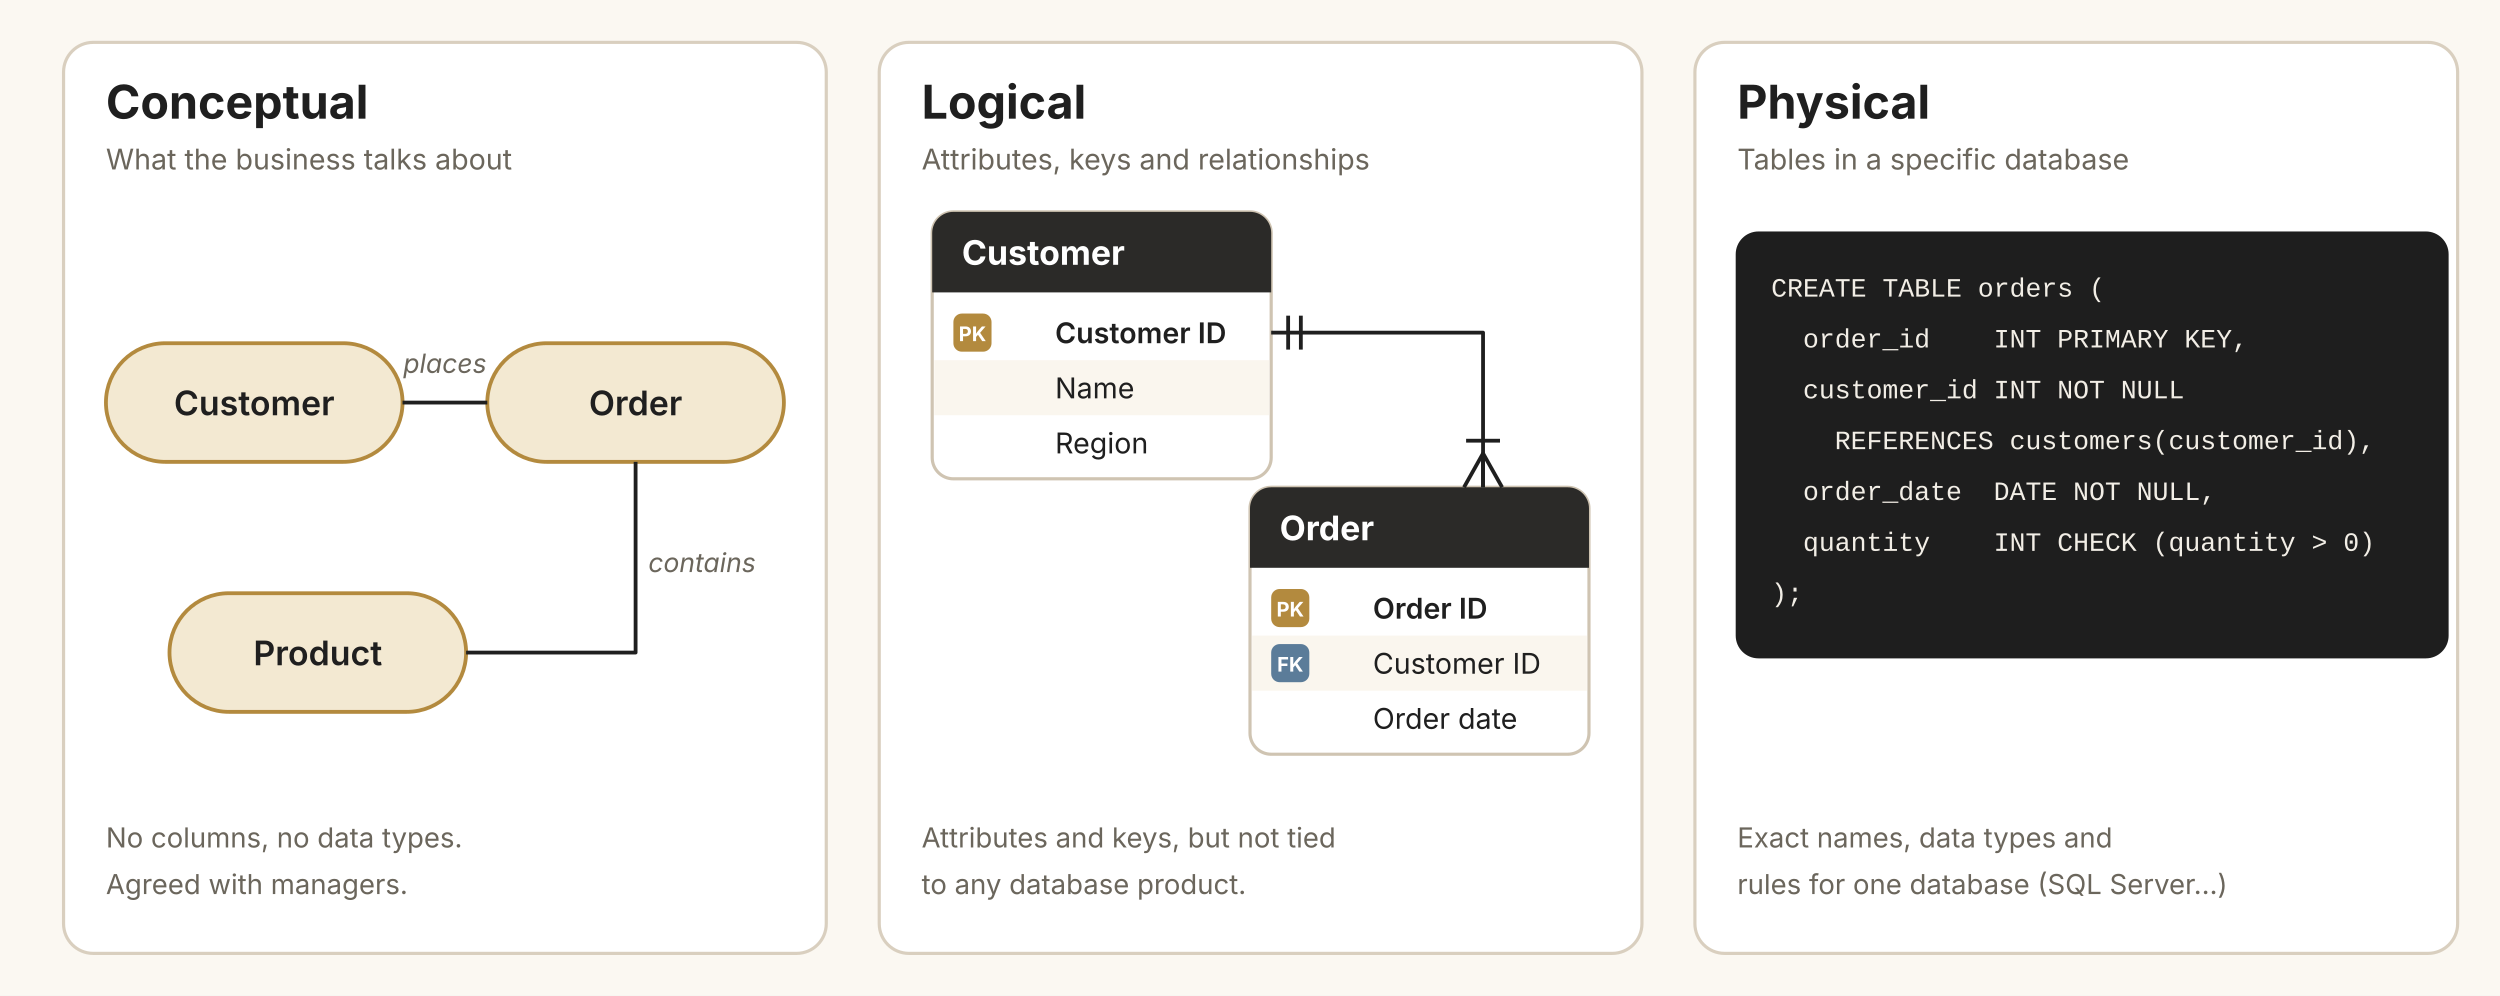
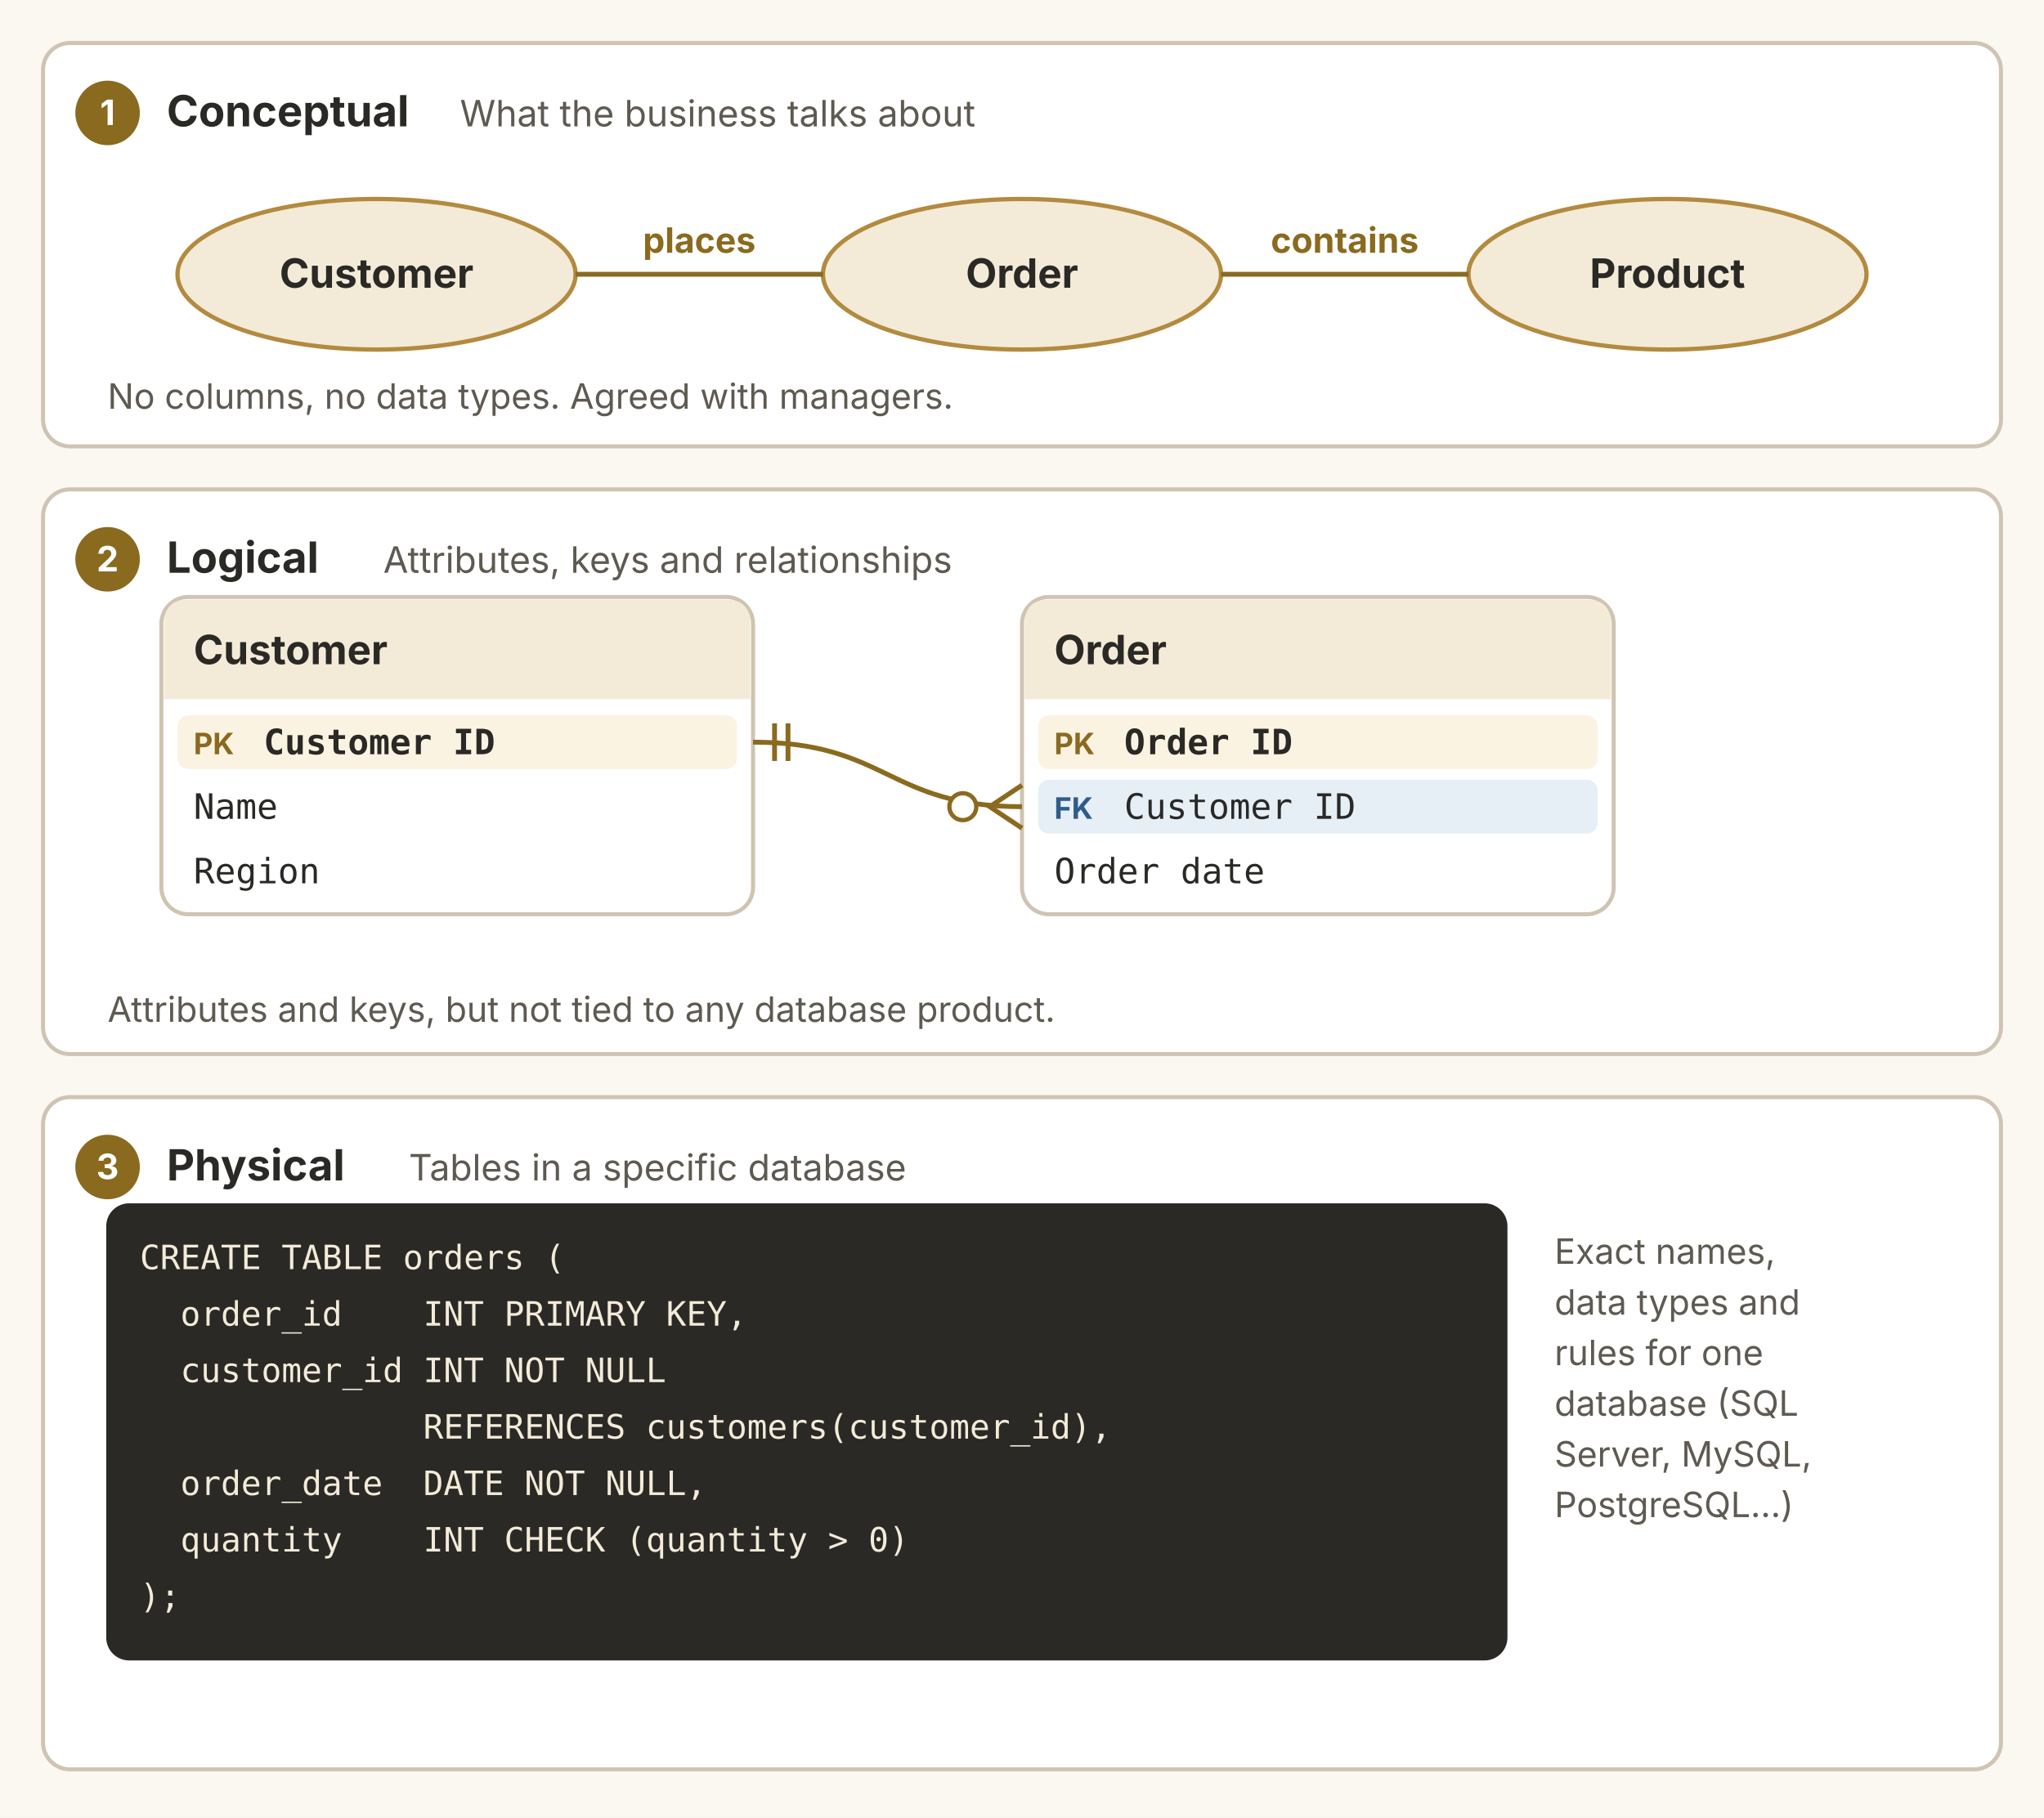
- <svg xmlns="http://www.w3.org/2000/svg" viewBox="0 0 1180 470" width="1180" height="470" role="img" aria-label="Three levels of a data model: conceptual (things and how they relate), logical (attributes and keys), physical (tables, data types and constraints in a real database).">
-   <rect width="1180" height="470" fill="#FBF8F2" />
-   <rect x="30" y="20" width="360" height="430" rx="14" fill="#FFFFFF" stroke="#D9CFBF" stroke-width="1.5" />
-   <text x="50" y="56" font-family="Inter, 'Segoe UI', Arial, sans-serif" font-size="22" font-weight="700" fill="#1F1F1F" text-anchor="start" xml:space="preserve">Conceptual</text>
-   <text x="50" y="80" font-family="Inter, 'Segoe UI', Arial, sans-serif" font-size="13.5" font-weight="400" fill="#6B665C" text-anchor="start" xml:space="preserve">What the business talks about</text>
-   <rect x="415" y="20" width="360" height="430" rx="14" fill="#FFFFFF" stroke="#D9CFBF" stroke-width="1.5" />
-   <text x="435" y="56" font-family="Inter, 'Segoe UI', Arial, sans-serif" font-size="22" font-weight="700" fill="#1F1F1F" text-anchor="start" xml:space="preserve">Logical</text>
-   <text x="435" y="80" font-family="Inter, 'Segoe UI', Arial, sans-serif" font-size="13.5" font-weight="400" fill="#6B665C" text-anchor="start" xml:space="preserve">Attributes, keys and relationships</text>
-   <rect x="800" y="20" width="360" height="430" rx="14" fill="#FFFFFF" stroke="#D9CFBF" stroke-width="1.5" />
-   <text x="820" y="56" font-family="Inter, 'Segoe UI', Arial, sans-serif" font-size="22" font-weight="700" fill="#1F1F1F" text-anchor="start" xml:space="preserve">Physical</text>
-   <text x="820" y="80" font-family="Inter, 'Segoe UI', Arial, sans-serif" font-size="13.5" font-weight="400" fill="#6B665C" text-anchor="start" xml:space="preserve">Tables in a specific database</text>
-   <rect x="50" y="162" width="140" height="56" rx="28" fill="#F3E9D2" stroke="#B38A3E" stroke-width="1.8" />
-   <text x="120" y="196" font-family="Inter, 'Segoe UI', Arial, sans-serif" font-size="16" font-weight="600" fill="#1F1F1F" text-anchor="middle" xml:space="preserve">Customer</text>
-   <rect x="230" y="162" width="140" height="56" rx="28" fill="#F3E9D2" stroke="#B38A3E" stroke-width="1.8" />
-   <text x="300" y="196" font-family="Inter, 'Segoe UI', Arial, sans-serif" font-size="16" font-weight="600" fill="#1F1F1F" text-anchor="middle" xml:space="preserve">Order</text>
-   <path d="M190,190 L230,190" fill="none" stroke="#1F1F1F" stroke-width="1.8" stroke-linejoin="round" />
-   <text x="210" y="176" font-family="Inter, 'Segoe UI', Arial, sans-serif" font-size="12.5" font-weight="400" fill="#6B665C" text-anchor="middle" xml:space="preserve" font-style="italic">places</text>
-   <rect x="80" y="280" width="140" height="56" rx="28" fill="#F3E9D2" stroke="#B38A3E" stroke-width="1.8" />
-   <text x="150" y="314" font-family="Inter, 'Segoe UI', Arial, sans-serif" font-size="16" font-weight="600" fill="#1F1F1F" text-anchor="middle" xml:space="preserve">Product</text>
-   <path d="M300,218 L300,308 L220,308" fill="none" stroke="#1F1F1F" stroke-width="1.8" stroke-linejoin="round" />
-   <text x="306" y="270" font-family="Inter, 'Segoe UI', Arial, sans-serif" font-size="12.5" font-weight="400" fill="#6B665C" text-anchor="start" xml:space="preserve" font-style="italic">contains</text>
-   <text x="50" y="400" font-family="Inter, 'Segoe UI', Arial, sans-serif" font-size="13" font-weight="400" fill="#6B665C" text-anchor="start" xml:space="preserve">No columns, no data types.</text>
-   <text x="50" y="422" font-family="Inter, 'Segoe UI', Arial, sans-serif" font-size="13" font-weight="400" fill="#6B665C" text-anchor="start" xml:space="preserve">Agreed with managers.</text>
-   <rect x="440" y="100" width="160" height="126" rx="10" fill="#FFFFFF" stroke="#CFC4B2" stroke-width="1.5" />
-   <path d="M440,110 a10,10 0 0 1 10,-10 h140 a10,10 0 0 1 10,10 v28 h-160 z" fill="#2B2A28" />
-   <text x="454" y="125" font-family="Inter, 'Segoe UI', Arial, sans-serif" font-size="16" font-weight="700" fill="#FFFFFF" text-anchor="start" xml:space="preserve">Customer</text>
-   <rect x="450" y="148.0" width="18" height="18" rx="4" fill="#B38A3E" />
-   <text x="459.0" y="161.0" font-family="Inter, 'Segoe UI', Arial, sans-serif" font-size="9.5" font-weight="700" fill="#FFFFFF" text-anchor="middle" xml:space="preserve">PK</text>
-   <text x="498" y="162.0" font-family="Inter, 'Segoe UI', Arial, sans-serif" font-size="13.5" font-weight="600" fill="#1F1F1F" text-anchor="start" xml:space="preserve">Customer ID</text>
-   <rect x="441" y="170.0" width="158" height="26" fill="#FAF6EE" />
-   <text x="498" y="188.0" font-family="Inter, 'Segoe UI', Arial, sans-serif" font-size="13.5" font-weight="400" fill="#1F1F1F" text-anchor="start" xml:space="preserve">Name</text>
-   <text x="498" y="214.0" font-family="Inter, 'Segoe UI', Arial, sans-serif" font-size="13.5" font-weight="400" fill="#1F1F1F" text-anchor="start" xml:space="preserve">Region</text>
-   <rect x="590" y="230" width="160" height="126" rx="10" fill="#FFFFFF" stroke="#CFC4B2" stroke-width="1.5" />
-   <path d="M590,240 a10,10 0 0 1 10,-10 h140 a10,10 0 0 1 10,10 v28 h-160 z" fill="#2B2A28" />
-   <text x="604" y="255" font-family="Inter, 'Segoe UI', Arial, sans-serif" font-size="16" font-weight="700" fill="#FFFFFF" text-anchor="start" xml:space="preserve">Order</text>
-   <rect x="600" y="278.0" width="18" height="18" rx="4" fill="#B38A3E" />
-   <text x="609.0" y="291.0" font-family="Inter, 'Segoe UI', Arial, sans-serif" font-size="9.5" font-weight="700" fill="#FFFFFF" text-anchor="middle" xml:space="preserve">PK</text>
-   <text x="648" y="292.0" font-family="Inter, 'Segoe UI', Arial, sans-serif" font-size="13.5" font-weight="600" fill="#1F1F1F" text-anchor="start" xml:space="preserve">Order ID</text>
-   <rect x="591" y="300.0" width="158" height="26" fill="#FAF6EE" />
-   <rect x="600" y="304.0" width="18" height="18" rx="4" fill="#5B7C99" />
-   <text x="609.0" y="317.0" font-family="Inter, 'Segoe UI', Arial, sans-serif" font-size="9.5" font-weight="700" fill="#FFFFFF" text-anchor="middle" xml:space="preserve">FK</text>
-   <text x="648" y="318.0" font-family="Inter, 'Segoe UI', Arial, sans-serif" font-size="13.5" font-weight="400" fill="#1F1F1F" text-anchor="start" xml:space="preserve">Customer ID</text>
-   <text x="648" y="344.0" font-family="Inter, 'Segoe UI', Arial, sans-serif" font-size="13.5" font-weight="400" fill="#1F1F1F" text-anchor="start" xml:space="preserve">Order date</text>
-   <path d="M600,157.0 L700,157.0 L700,230" fill="none" stroke="#1F1F1F" stroke-width="1.8" stroke-linejoin="round" />
-   <path d="M608,165.0 L608,149.0" fill="none" stroke="#1F1F1F" stroke-width="1.8" stroke-linejoin="round" />
-   <path d="M614,165.0 L614,149.0" fill="none" stroke="#1F1F1F" stroke-width="1.8" stroke-linejoin="round" />
-   <path d="M709,230 L700,214 L691,230" fill="none" stroke="#1F1F1F" stroke-width="1.8" stroke-linejoin="round" />
-   <path d="M700,230 L700,214" fill="none" stroke="#1F1F1F" stroke-width="1.8" stroke-linejoin="round" />
-   <path d="M708,208 L692,208" fill="none" stroke="#1F1F1F" stroke-width="1.8" stroke-linejoin="round" />
-   <text x="435" y="400" font-family="Inter, 'Segoe UI', Arial, sans-serif" font-size="13" font-weight="400" fill="#6B665C" text-anchor="start" xml:space="preserve">Attributes and keys, but not tied</text>
-   <text x="435" y="422" font-family="Inter, 'Segoe UI', Arial, sans-serif" font-size="13" font-weight="400" fill="#6B665C" text-anchor="start" xml:space="preserve">to any database product.</text>
-   <rect x="820" y="110" width="335" height="200" rx="10" fill="#1E1E1E" stroke="#1E1E1E" stroke-width="1.5" />
-   <text x="836" y="140" font-family="'JetBrains Mono', Consolas, 'Courier New', monospace" font-size="12.5" font-weight="400" fill="#F2EEE6" text-anchor="start" xml:space="preserve">CREATE TABLE orders (</text>
-   <text x="836" y="164" font-family="'JetBrains Mono', Consolas, 'Courier New', monospace" font-size="12.5" font-weight="400" fill="#F2EEE6" text-anchor="start" xml:space="preserve">  order_id    INT PRIMARY KEY,</text>
-   <text x="836" y="188" font-family="'JetBrains Mono', Consolas, 'Courier New', monospace" font-size="12.5" font-weight="400" fill="#F2EEE6" text-anchor="start" xml:space="preserve">  customer_id INT NOT NULL</text>
-   <text x="836" y="212" font-family="'JetBrains Mono', Consolas, 'Courier New', monospace" font-size="12.5" font-weight="400" fill="#F2EEE6" text-anchor="start" xml:space="preserve">    REFERENCES customers(customer_id),</text>
-   <text x="836" y="236" font-family="'JetBrains Mono', Consolas, 'Courier New', monospace" font-size="12.5" font-weight="400" fill="#F2EEE6" text-anchor="start" xml:space="preserve">  order_date  DATE NOT NULL,</text>
-   <text x="836" y="260" font-family="'JetBrains Mono', Consolas, 'Courier New', monospace" font-size="12.5" font-weight="400" fill="#F2EEE6" text-anchor="start" xml:space="preserve">  quantity    INT CHECK (quantity &gt; 0)</text>
-   <text x="836" y="284" font-family="'JetBrains Mono', Consolas, 'Courier New', monospace" font-size="12.5" font-weight="400" fill="#F2EEE6" text-anchor="start" xml:space="preserve">);</text>
-   <text x="820" y="400" font-family="Inter, 'Segoe UI', Arial, sans-serif" font-size="13" font-weight="400" fill="#6B665C" text-anchor="start" xml:space="preserve">Exact names, data types and</text>
-   <text x="820" y="422" font-family="Inter, 'Segoe UI', Arial, sans-serif" font-size="13" font-weight="400" fill="#6B665C" text-anchor="start" xml:space="preserve">rules for one database (SQL Server…)</text>
+ <svg xmlns="http://www.w3.org/2000/svg" viewBox="0 0 760 676" width="760" height="676" role="img" aria-label="Three levels of a data model: conceptual (things and how they relate), logical (attributes and keys), physical (tables, data types and constraints in a real database).">
+   <rect width="760" height="676" fill="#FBF8F2" />
+   <g font-family="Inter, 'Segoe UI', Arial, sans-serif">
+     <rect x="16.0" y="16.0" width="728.0" height="150.0" rx="10" fill="#FFFFFF" stroke="#CFC4B2" stroke-width="1.5" />
+     <circle cx="40.0" cy="42.0" r="12" fill="#8A6A1F" />
+     <text xml:space="preserve" x="40.0" y="46.5" font-size="13" fill="#FFFFFF" font-weight="700" text-anchor="middle">1</text>
+     <text xml:space="preserve" x="62.0" y="47.0" font-size="16" fill="#2A2926" font-weight="700" text-anchor="start">Conceptual</text>
+     <text xml:space="preserve" x="171.0" y="47.0" font-size="13.5" fill="#5E5A52" font-weight="400" text-anchor="start">What the business talks about</text>
+     <ellipse cx="140" cy="102" rx="74" ry="28" fill="#F3EBD8" stroke="#B38A3E" stroke-width="1.6" />
+     <text xml:space="preserve" x="140.0" y="107.0" font-size="15" fill="#2A2926" font-weight="700" text-anchor="middle">Customer</text>
+     <ellipse cx="380" cy="102" rx="74" ry="28" fill="#F3EBD8" stroke="#B38A3E" stroke-width="1.6" />
+     <text xml:space="preserve" x="380.0" y="107.0" font-size="15" fill="#2A2926" font-weight="700" text-anchor="middle">Order</text>
+     <ellipse cx="620" cy="102" rx="74" ry="28" fill="#F3EBD8" stroke="#B38A3E" stroke-width="1.6" />
+     <text xml:space="preserve" x="620.0" y="107.0" font-size="15" fill="#2A2926" font-weight="700" text-anchor="middle">Product</text>
+     <line x1="214.0" y1="102.0" x2="306.0" y2="102.0" stroke="#8A6A1F" stroke-width="1.8" />
+     <text xml:space="preserve" x="260.0" y="94.0" font-size="13" fill="#8A6A1F" font-weight="700" text-anchor="middle">places</text>
+     <line x1="454.0" y1="102.0" x2="546.0" y2="102.0" stroke="#8A6A1F" stroke-width="1.8" />
+     <text xml:space="preserve" x="500.0" y="94.0" font-size="13" fill="#8A6A1F" font-weight="700" text-anchor="middle">contains</text>
+     <text xml:space="preserve" x="40.0" y="152.0" font-size="13" fill="#5E5A52" font-weight="400" text-anchor="start">No columns, no data types. Agreed with managers.</text>
+     <rect x="16.0" y="182.0" width="728.0" height="210.0" rx="10" fill="#FFFFFF" stroke="#CFC4B2" stroke-width="1.5" />
+     <circle cx="40.0" cy="208.0" r="12" fill="#8A6A1F" />
+     <text xml:space="preserve" x="40.0" y="212.5" font-size="13" fill="#FFFFFF" font-weight="700" text-anchor="middle">2</text>
+     <text xml:space="preserve" x="62.0" y="213.0" font-size="16" fill="#2A2926" font-weight="700" text-anchor="start">Logical</text>
+     <text xml:space="preserve" x="142.5" y="213.0" font-size="13.5" fill="#5E5A52" font-weight="400" text-anchor="start">Attributes, keys and relationships</text>
+     <rect x="60.0" y="222.0" width="220.0" height="118.0" rx="10" fill="#FFFFFF" stroke="#CFC4B2" stroke-width="1.5" />
+     <path d="M61.0,260.0 L61.0,232.0 Q61.0,223.0 70.0,223.0 L270.0,223.0 Q279.0,223.0 279.0,232.0 L279.0,260.0 Z" fill="#F3EBD8" />
+     <text xml:space="preserve" x="72.0" y="247.0" font-size="15" fill="#2A2926" font-weight="700" text-anchor="start">Customer</text>
+     <rect x="66.0" y="266.0" width="208.0" height="20.0" rx="4" fill="#FBF3E2" />
+     <text xml:space="preserve" x="72.0" y="280.5" font-size="11" fill="#8A6A1F" font-weight="700" text-anchor="start">PK</text>
+     <text xml:space="preserve" x="98.0" y="280.5" font-size="13" fill="#2A2926" font-weight="700" text-anchor="start" font-family="'JetBrains Mono', Consolas, monospace">Customer ID</text>
+     <text xml:space="preserve" x="72.0" y="304.5" font-size="13" fill="#2A2926" font-weight="400" text-anchor="start" font-family="'JetBrains Mono', Consolas, monospace">Name</text>
+     <text xml:space="preserve" x="72.0" y="328.5" font-size="13" fill="#2A2926" font-weight="400" text-anchor="start" font-family="'JetBrains Mono', Consolas, monospace">Region</text>
+     <rect x="380.0" y="222.0" width="220.0" height="118.0" rx="10" fill="#FFFFFF" stroke="#CFC4B2" stroke-width="1.5" />
+     <path d="M381.0,260.0 L381.0,232.0 Q381.0,223.0 390.0,223.0 L590.0,223.0 Q599.0,223.0 599.0,232.0 L599.0,260.0 Z" fill="#F3EBD8" />
+     <text xml:space="preserve" x="392.0" y="247.0" font-size="15" fill="#2A2926" font-weight="700" text-anchor="start">Order</text>
+     <rect x="386.0" y="266.0" width="208.0" height="20.0" rx="4" fill="#FBF3E2" />
+     <text xml:space="preserve" x="392.0" y="280.5" font-size="11" fill="#8A6A1F" font-weight="700" text-anchor="start">PK</text>
+     <text xml:space="preserve" x="418.0" y="280.5" font-size="13" fill="#2A2926" font-weight="700" text-anchor="start" font-family="'JetBrains Mono', Consolas, monospace">Order ID</text>
+     <rect x="386.0" y="290.0" width="208.0" height="20.0" rx="4" fill="#E6EEF6" />
+     <text xml:space="preserve" x="392.0" y="304.5" font-size="11" fill="#2F5D8A" font-weight="700" text-anchor="start">FK</text>
+     <text xml:space="preserve" x="418.0" y="304.5" font-size="13" fill="#2A2926" font-weight="400" text-anchor="start" font-family="'JetBrains Mono', Consolas, monospace">Customer ID</text>
+     <text xml:space="preserve" x="392.0" y="328.5" font-size="13" fill="#2A2926" font-weight="400" text-anchor="start" font-family="'JetBrains Mono', Consolas, monospace">Order date</text>
+     <path d="M280,276.0 C330,276.0 330,300.0 380,300.0" fill="none" stroke="#8A6A1F" stroke-width="1.8" />
+     <path d="M288.0,283.0 L288.0,269.0 M293.0,283.0 L293.0,269.0" fill="none" stroke="#8A6A1F" stroke-width="1.8" />
+     <path d="M380.0,292.0 L368.0,300.0 L380.0,308.0" fill="none" stroke="#8A6A1F" stroke-width="1.8" />
+     <circle cx="358.0" cy="300.0" r="5" fill="#FFFFFF" stroke="#8A6A1F" stroke-width="1.6" />
+     <text xml:space="preserve" x="40.0" y="380.0" font-size="13" fill="#5E5A52" font-weight="400" text-anchor="start">Attributes and keys, but not tied to any database product.</text>
+     <rect x="16.0" y="408.0" width="728.0" height="250.0" rx="10" fill="#FFFFFF" stroke="#CFC4B2" stroke-width="1.5" />
+     <circle cx="40.0" cy="434.0" r="12" fill="#8A6A1F" />
+     <text xml:space="preserve" x="40.0" y="438.5" font-size="13" fill="#FFFFFF" font-weight="700" text-anchor="middle">3</text>
+     <text xml:space="preserve" x="62.0" y="439.0" font-size="16" fill="#2A2926" font-weight="700" text-anchor="start">Physical</text>
+     <text xml:space="preserve" x="152.0" y="439.0" font-size="13.5" fill="#5E5A52" font-weight="400" text-anchor="start">Tables in a specific database</text>
+     <rect x="40.0" y="448.0" width="520.0" height="169.0" rx="8" fill="#2A2926" stroke="#2A2926" stroke-width="1" />
+     <text xml:space="preserve" x="52.0" y="472.0" font-size="12.5" fill="#F3EBD8" font-weight="400" text-anchor="start" font-family="'JetBrains Mono', Consolas, monospace">CREATE TABLE orders (</text>
+     <text xml:space="preserve" x="52.0" y="493.0" font-size="12.5" fill="#F3EBD8" font-weight="400" text-anchor="start" font-family="'JetBrains Mono', Consolas, monospace">  order_id    INT PRIMARY KEY,</text>
+     <text xml:space="preserve" x="52.0" y="514.0" font-size="12.5" fill="#F3EBD8" font-weight="400" text-anchor="start" font-family="'JetBrains Mono', Consolas, monospace">  customer_id INT NOT NULL</text>
+     <text xml:space="preserve" x="52.0" y="535.0" font-size="12.5" fill="#F3EBD8" font-weight="400" text-anchor="start" font-family="'JetBrains Mono', Consolas, monospace">              REFERENCES customers(customer_id),</text>
+     <text xml:space="preserve" x="52.0" y="556.0" font-size="12.5" fill="#F3EBD8" font-weight="400" text-anchor="start" font-family="'JetBrains Mono', Consolas, monospace">  order_date  DATE NOT NULL,</text>
+     <text xml:space="preserve" x="52.0" y="577.0" font-size="12.5" fill="#F3EBD8" font-weight="400" text-anchor="start" font-family="'JetBrains Mono', Consolas, monospace">  quantity    INT CHECK (quantity &gt; 0)</text>
+     <text xml:space="preserve" x="52.0" y="598.0" font-size="12.5" fill="#F3EBD8" font-weight="400" text-anchor="start" font-family="'JetBrains Mono', Consolas, monospace">);</text>
+     <text xml:space="preserve" x="578.0" y="470.0" font-size="13" fill="#5E5A52" font-weight="400" text-anchor="start">Exact names,</text>
+     <text xml:space="preserve" x="578.0" y="488.9" font-size="13" fill="#5E5A52" font-weight="400" text-anchor="start">data types and</text>
+     <text xml:space="preserve" x="578.0" y="507.7" font-size="13" fill="#5E5A52" font-weight="400" text-anchor="start">rules for one</text>
+     <text xml:space="preserve" x="578.0" y="526.5" font-size="13" fill="#5E5A52" font-weight="400" text-anchor="start">database (SQL</text>
+     <text xml:space="preserve" x="578.0" y="545.4" font-size="13" fill="#5E5A52" font-weight="400" text-anchor="start">Server, MySQL,</text>
+     <text xml:space="preserve" x="578.0" y="564.2" font-size="13" fill="#5E5A52" font-weight="400" text-anchor="start">PostgreSQL…)</text>
+   </g>
</svg>
